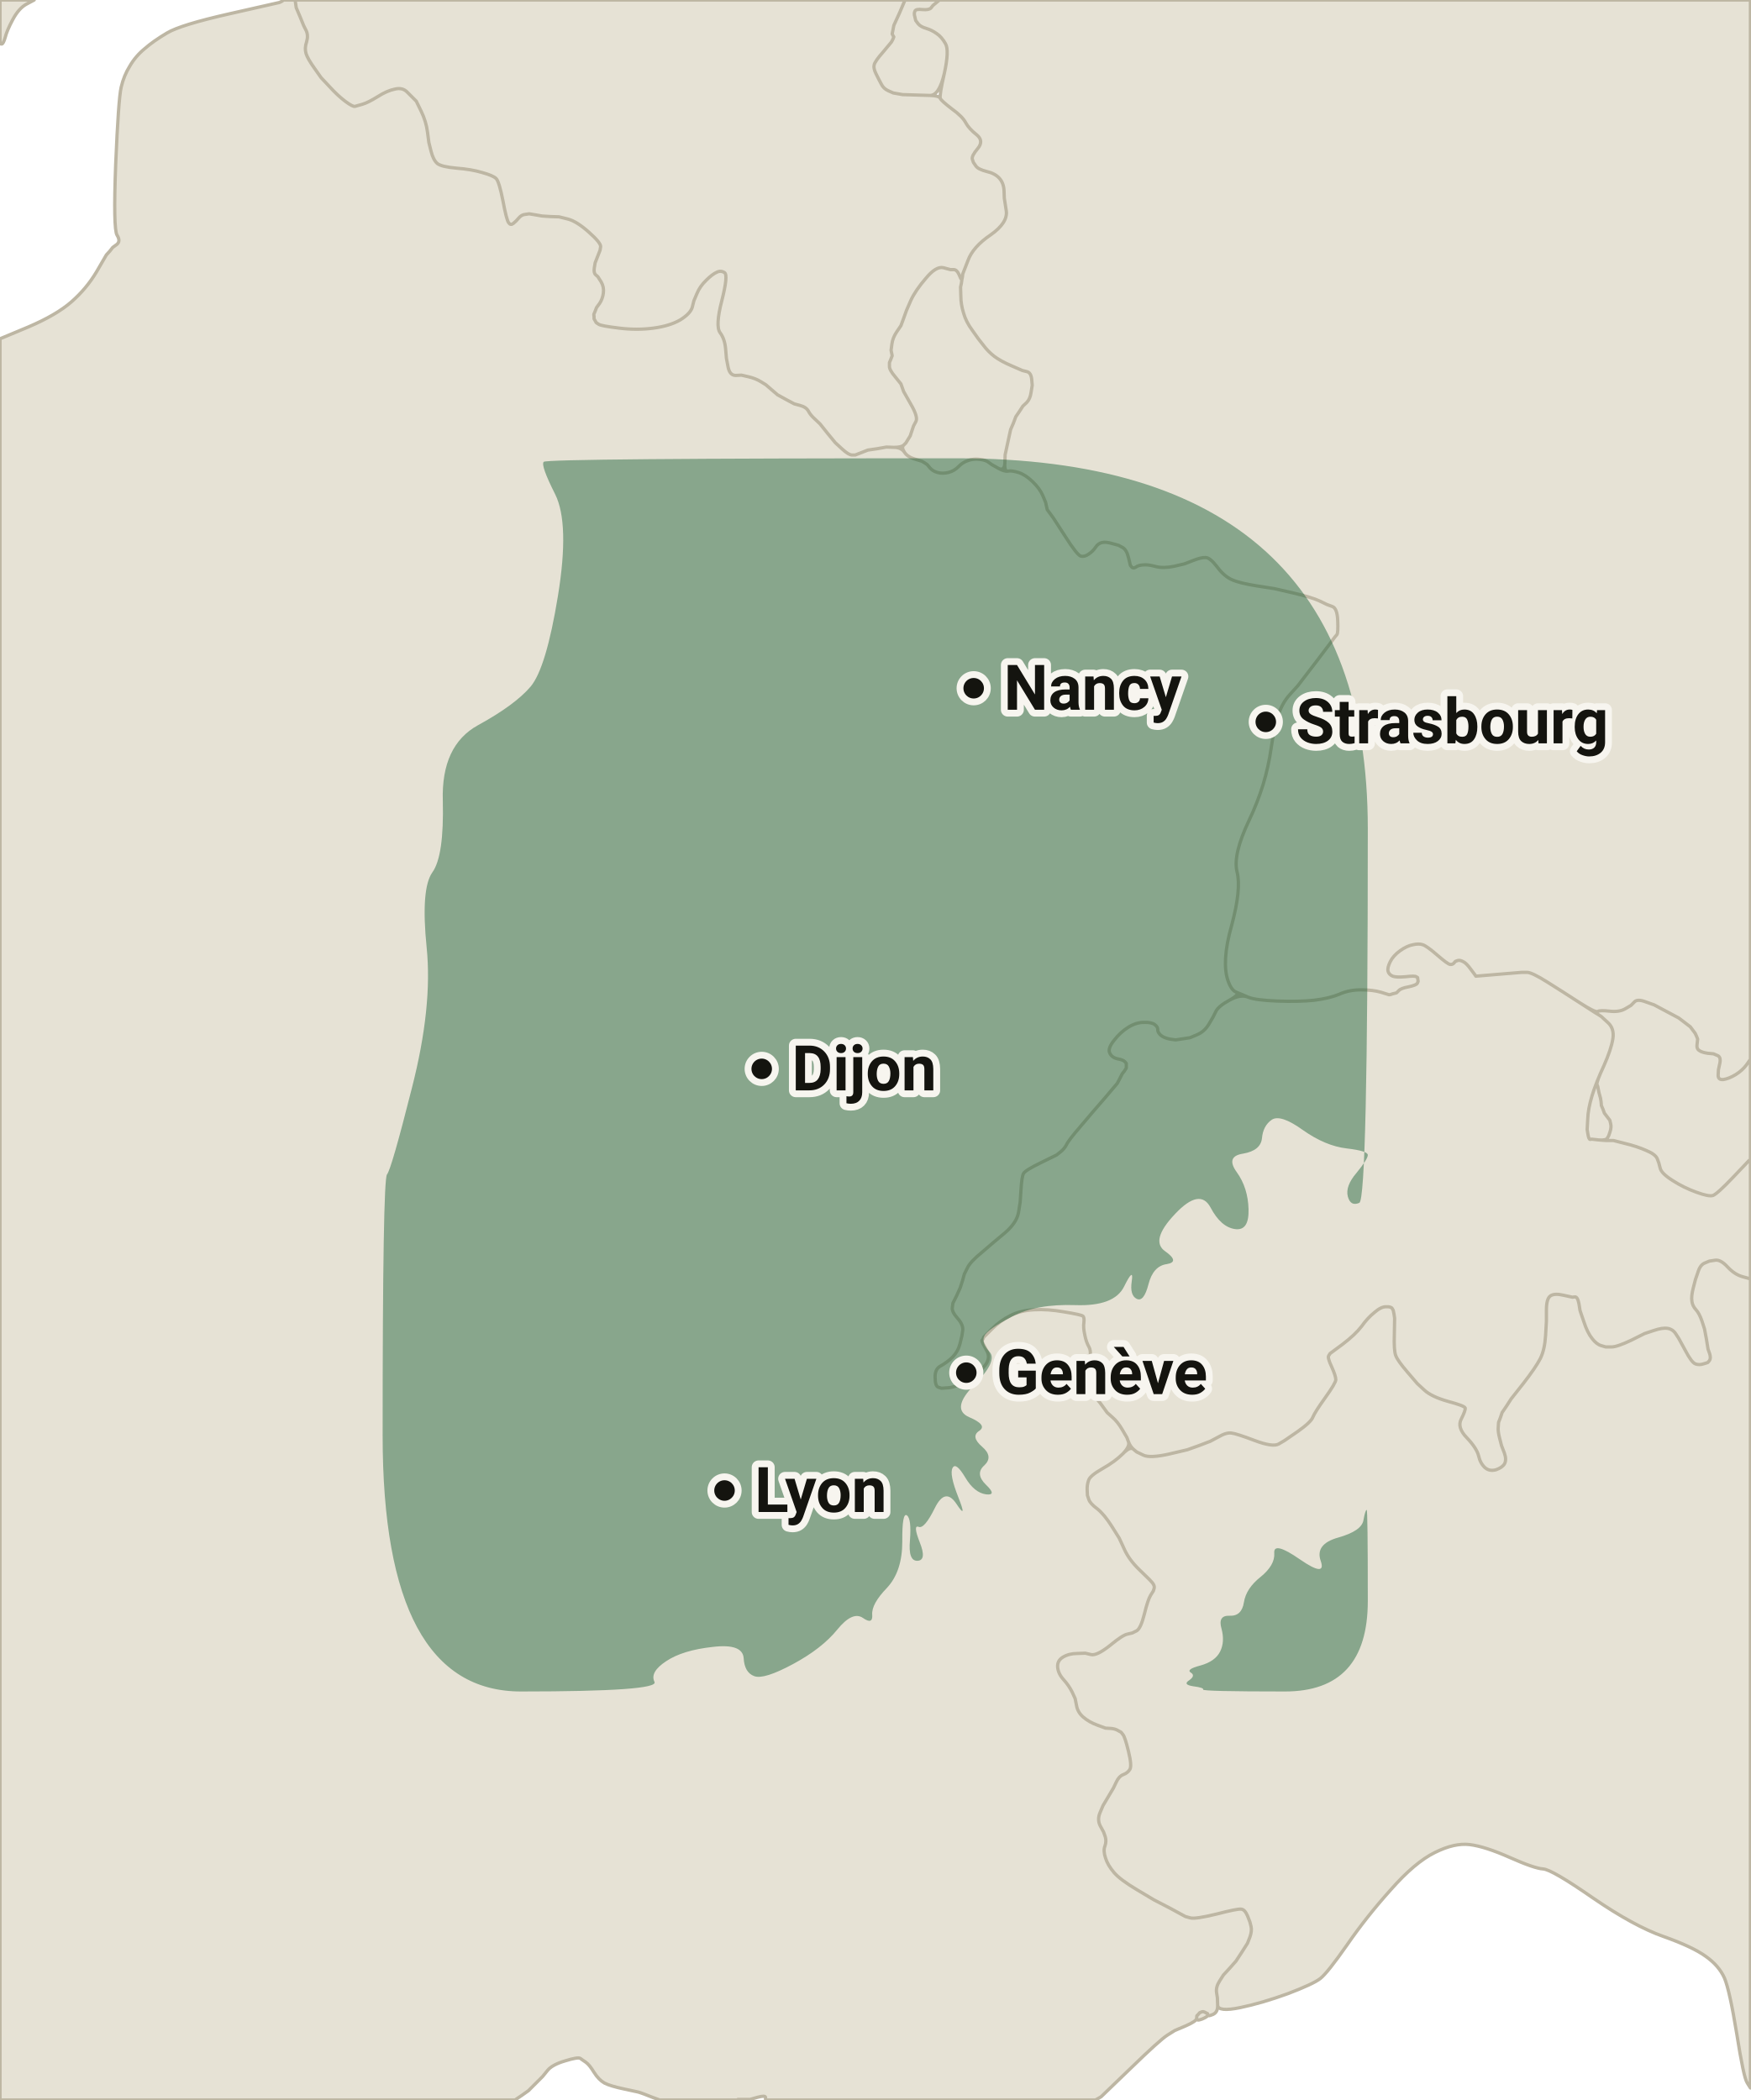
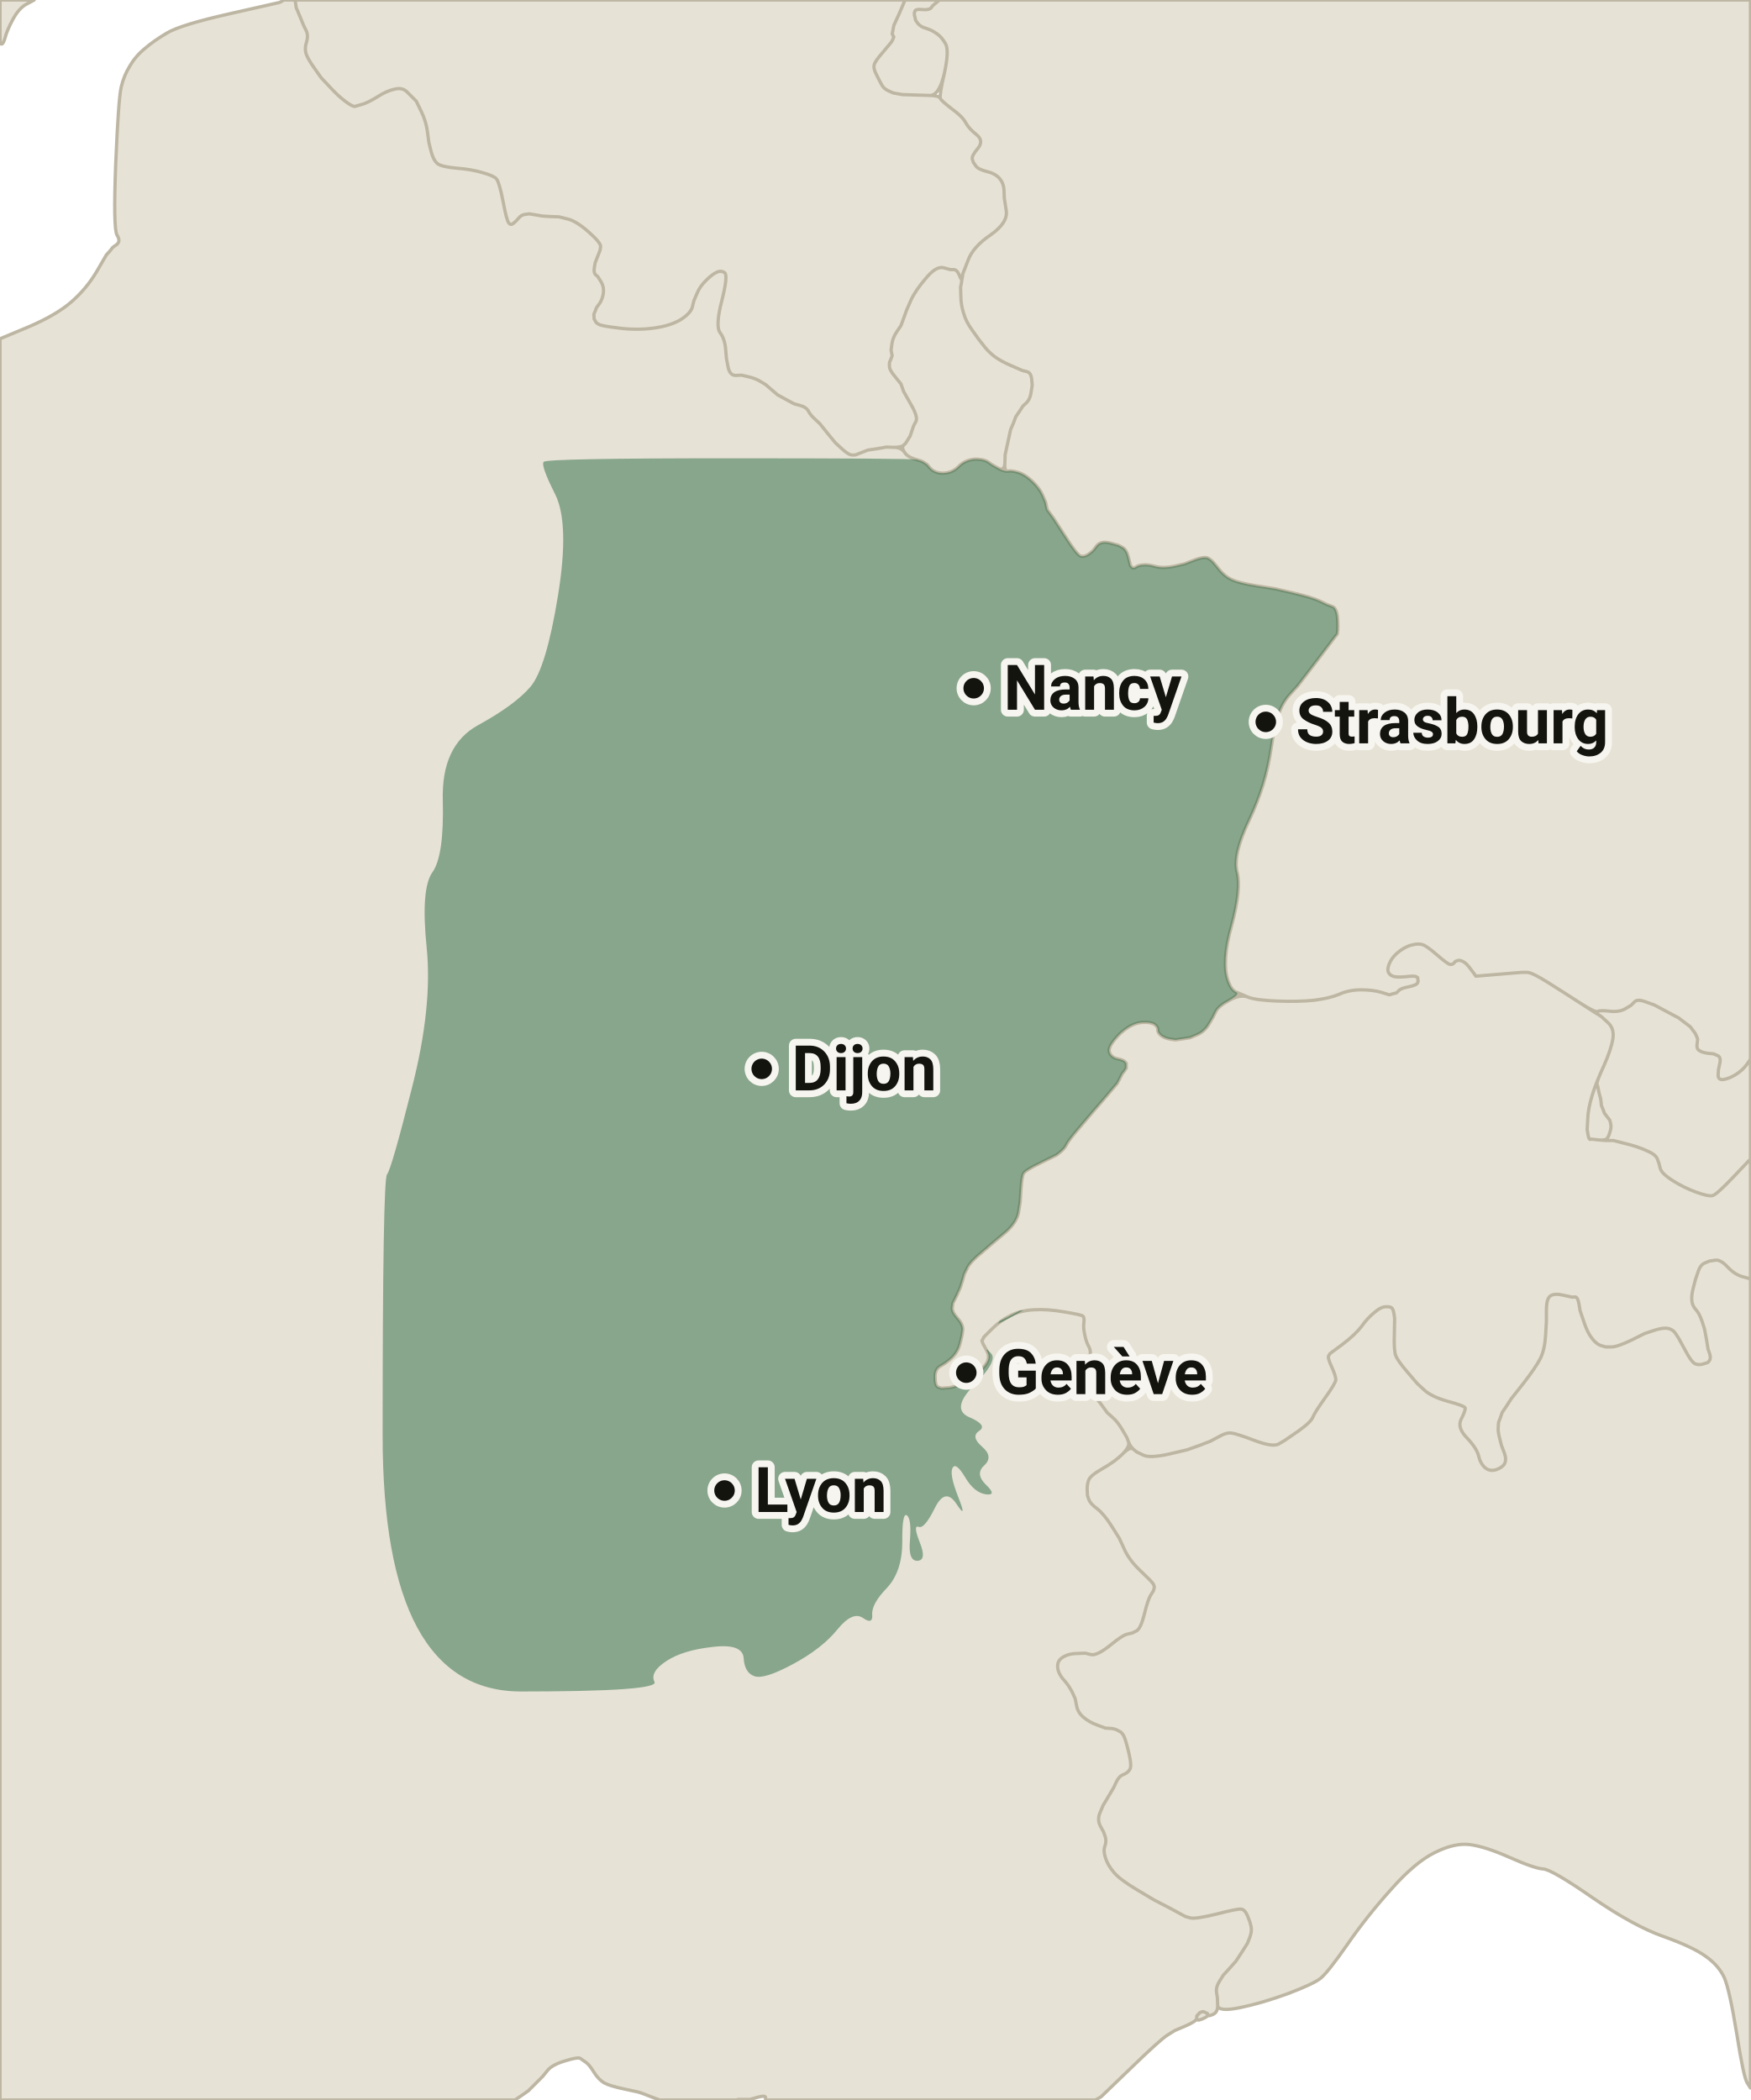
<svg xmlns="http://www.w3.org/2000/svg" viewBox="0 0 640 768" width="640" height="768" role="img">
  <style>
  .land { fill: #e6e2d5; stroke: #bdb6a3; stroke-width: 1.2; stroke-linejoin: round; }
  .admin { fill: none; stroke: #cfcabb; stroke-width: 1; stroke-linejoin: round; }
  /* **No stroke, on purpose.** A region is often a dozen Level III ecoregions,
     drawn as one path with a subpath each, so any stroke outlines every
     *internal* seam as boldly as the region's own edge — the Mid-Atlantic, at
     fifteen of them, read as a shattered windscreen. And those seams answer no
     question a reader has: the caption already names the ecoregions in words,
     and which of them a garden sits in changes nothing about what to plant. The
     region is one shape, so it is drawn as one shape. Because every ring is a
     subpath of a single path, fill-opacity composites once for the whole
     union - touching polygons leave no seam at all. */
  .cover { fill: #175e33; fill-opacity: 0.45; }
  .cover-box { fill: #175e33; fill-opacity: 0.26; stroke: #0d3d20; stroke-width: 2;
               stroke-dasharray: 9 7; stroke-linejoin: round; }
  .pin { fill: #14140f; stroke: #f7f5ef; stroke-width: 2.5; }
  .pin-label { font: 600 23px system-ui, -apple-system, "Segoe UI", Roboto, sans-serif;
               fill: #14140f; stroke: #f7f5ef; stroke-width: 5; paint-order: stroke;
               stroke-linejoin: round; dominant-baseline: central; }
+   /* A part of the region, not a town: italic, in the region's own green and
+      with no dot, so it can't be read as one more city on the map. */
+   .area-label { font: italic 600 19px system-ui, -apple-system, "Segoe UI", Roboto, sans-serif;
+                 fill: #0d3d20; stroke: #f7f5ef; stroke-width: 4; paint-order: stroke;
+                 stroke-linejoin: round; dominant-baseline: central; letter-spacing: 0.4px; }
  @media (prefers-color-scheme: dark) {
    .land { fill: #2e3325; stroke: #545d43; }
    .admin { stroke: #434b36; }
    .cover { fill: #7ec894; fill-opacity: 0.42; }
    .cover-box { fill: #7ec894; fill-opacity: 0.22; stroke: #b9e6c6; }
    .pin { fill: #f2f1e8; stroke: #14160f; }
    .pin-label { fill: #f2f1e8; stroke: #14160f; }
+     .area-label { fill: #b9e6c6; stroke: #14160f; }
  }
</style>
  <path class="land" fill-rule="evenodd" d="M0 8L0 0L6.3 0L12.5 0L9.7 1.5Q6.9 3 4.7 7.1Q2.5 11.2 1.9 13.7Q1.2 16.1 0.6 16.1L0 16L0 8ZM577.4 366.6L583.3 370.4L584.3 371L585.4 371.7L587.8 373.9Q590.3 376.1 589.7 379.9Q589.1 383.7 586.4 389.8Q583.6 395.8 582.1 400.7Q580.6 405.6 580.5 409.4L580.3 413.1L580.6 414.9Q580.9 416.7 581.4 416.7L581.9 416.6L584.6 416.9L587.2 417.1L588.6 417.1L589.9 417.1L594.2 418.2Q598.4 419.2 601.8 420.7Q605.2 422.1 605.9 423.7L606.5 425.3L607 427.2Q607.4 429.1 611.5 431.7Q615.5 434.3 620.2 436Q624.8 437.7 626.3 437.2Q627.9 436.6 633.7 430.5L639.5 424.4L639.8 424.5L640 424.6L640 446.2L640 467.7L637.1 466.9Q634.2 466.1 631.6 463.3Q629 460.5 627 460.9L625 461.2L623.3 461.9Q621.6 462.6 620.8 465.3L619.9 467.9L619.1 471Q618.3 474.1 618.6 475.9Q618.8 477.6 620.1 479Q621.3 480.3 622.3 483.2L623.2 486L623.9 489.7L624.5 493.4L625.1 495.1Q625.6 496.8 625 497.6L624.4 498.3L622.8 498.8Q621.2 499.3 619.9 498.8Q618.5 498.3 616.2 493.9L613.8 489.5L612.7 487.8Q611.6 486.1 609.7 485.8Q607.8 485.5 604.6 486.6L601.3 487.7L596.3 490.2Q591.2 492.6 589.2 492.6L587.1 492.6L585.4 492.1Q583.7 491.6 582.1 489.5Q580.4 487.4 579.1 483.4L577.7 479.3L577.3 476.8Q576.8 474.2 575.8 474.3L574.9 474.4L571.7 473.7Q568.4 472.9 566.9 473.9Q565.4 474.9 565.4 479.1L565.4 483.2L565.1 488.4Q564.8 493.5 563.2 496.8Q561.5 500.1 557 505.9L552.5 511.6L550.9 514.1L549.2 516.6L548.6 518.4L547.9 520.2L547.8 521.8Q547.6 523.3 548.3 526L549 528.7L550 531.3Q550.9 533.8 550.1 535.3Q549.3 536.7 547 537.5Q544.6 538.2 542.9 536.7Q541.2 535.1 540.6 532.4Q539.9 529.6 536.3 525.8Q532.6 522 534.3 518.9Q535.9 515.7 535.7 514.9Q535.4 514.1 529.4 512.5Q523.4 510.8 520.8 508.4L518.2 506L514.6 501.8Q510.9 497.5 510.3 495.7Q509.6 493.9 509.8 488L509.9 482.1L509.7 480.7L509.4 479.2L509 478.5Q508.5 477.8 506.7 477.9Q504.9 477.9 502.5 480Q500 482 497.8 485.1Q495.5 488.1 490.9 491.6L486.3 495L485.8 495.8Q485.3 496.5 486.9 499.9Q488.4 503.2 488.4 504.6Q488.3 505.9 484.5 511.2Q480.7 516.5 480 518.3Q479.3 520.1 474.5 523.5L469.7 526.8L467.5 528.1Q465.3 529.3 458.7 526.8Q452.1 524.3 450.3 524.1Q448.4 523.8 445.5 525.5L442.5 527.1L438.3 528.7L434.1 530.2L427.3 531.8Q420.5 533.3 418.1 532.2L415.6 531L414.4 530Q413.2 528.9 412.6 527.3L412 525.7L410.3 522.8Q408.6 519.9 406.7 518.3L404.8 516.6L403.5 514.8L402.1 512.9L400.4 510.9L398.6 508.8L397.5 507.1Q396.3 505.4 397.8 500Q399.3 494.6 398.2 492.7Q397.1 490.8 396.6 488.1Q396 485.4 396.3 483.6Q396.5 481.7 395.9 481.3Q395.3 480.8 389.2 479.8Q383.1 478.7 378 479Q372.9 479.3 369.3 481.2Q365.7 483 362.7 486L359.7 489L359.4 489.7L359 490.3L359.2 490.9L359.4 491.4L360.9 494.2Q362.3 496.9 359.8 499.8Q357.3 502.7 353.5 505Q349.7 507.2 347 507.5L344.2 507.7L343 507.3Q341.9 506.8 341.9 503.7Q341.8 500.6 344 499.5Q346.2 498.3 348.3 496.3Q350.3 494.2 351 491.4L351.7 488.5L352 486.5Q352.2 484.4 350 482Q347.9 479.6 348.2 478.1L348.4 476.6L349.8 473.8L351.1 470.9L351.9 468.4L352.6 465.9L353.7 463.7Q354.7 461.5 359 458L363.2 454.4L367.5 450.8Q371.7 447.2 372.4 443.4L373 439.6L373.3 435Q373.6 430.3 374.2 429.2Q374.8 428 380.6 425.2L386.3 422.4L387.7 421.3Q389.1 420.2 389.9 418.7Q390.6 417.1 395.1 411.9L399.6 406.6L404.1 401.4L408.5 396.2L409.4 394.5L410.3 392.7L411.1 391.7L411.8 390.6L411.8 389.8L411.8 388.9L411.3 388.3Q410.7 387.6 408.5 387.2Q406.4 386.7 405.7 385Q405 383.4 407.3 380.5Q409.6 377.5 412.5 375.7Q415.4 373.9 418.2 373.9Q421 373.8 422.2 374.7Q423.3 375.5 423.3 376.5Q423.2 377.5 424.4 378.6Q425.6 379.6 427.7 380L429.8 380.3L432.5 379.9L435.1 379.5L437.7 378.4Q440.3 377.3 441.9 374.7L443.5 372L444.5 370Q445.4 368 449.5 365.8Q453.6 363.5 456.4 364.7Q459.2 365.8 467 366.1Q474.8 366.4 480.5 365.8Q486.1 365.1 489.7 363.6Q493.2 362 497.6 362Q502 362 505 362.9L507.9 363.8L508.5 363.7L509 363.5L509.8 363.3L510.6 363.1L511.4 362.3Q512.2 361.4 515 360.9Q517.8 360.3 518.2 359.6L518.5 358.9L518.4 358.2L518.3 357.5L517.8 357.2Q517.3 356.8 513.9 357.2Q510.5 357.5 509.2 357Q507.8 356.4 507.5 355.2Q507.2 353.9 508.3 351.7Q509.4 349.5 511.9 347.7Q514.4 345.9 516.6 345.5Q518.7 345 520.2 345.5Q521.7 346 525.5 349.3Q529.3 352.6 530.2 352.7Q531.1 352.8 531.6 352.2L532.1 351.6L532.9 351.3Q533.7 351 535 351.7Q536.2 352.3 537.7 354.4L539.2 356.4L539.4 356.7L539.6 357L548 356.3L556.4 355.6L558.3 355.6Q560.1 355.6 565.8 359.2L571.5 362.8L577.4 366.6ZM345.3 26.7Q343.4 35 340 34.9L336.5 34.8L333.3 34.7L330 34.6L328.3 34.3L326.6 34L324.8 33.2Q323 32.4 322.2 30.7L321.3 29L320.3 27Q319.3 25 319.6 23.8Q319.8 22.5 322.9 19L325.9 15.4L326.4 14.5L326.8 13.5L326.5 13L326.2 12.4L326.5 10.9L326.8 9.3L328.9 4.7L330.9 0L337.2 0L343.5 0L342.3 1L341.1 2L340.4 2.9Q339.7 3.7 337.3 3.5Q334.8 3.2 334.5 4.1Q334.1 4.9 334.5 6.2L334.8 7.5L335.7 8.7Q336.6 9.8 338.7 10.4Q340.7 11 342.5 12.3Q344.3 13.5 345.7 16Q347.1 18.4 345.3 26.7ZM441.6 737Q441.6 737.5 439.5 738.4Q437.4 739.2 437.5 738.2L437.6 737.2L438.1 736.7L438.6 736.1L439.3 735.8Q439.9 735.5 440.7 736L441.5 736.4L441.6 737ZM351.5 102.1L351.7 102.2L351.5 103.6L351.2 105L351.3 108.2Q351.3 111.3 352.3 114.5Q353.2 117.7 355.5 120.8L357.7 123.9L359.5 126.2Q361.2 128.5 363.5 130.3Q365.9 132.1 369.9 133.8L373.8 135.5L375.4 135.9Q376.9 136.2 377.2 138.6L377.4 140.9L377 143.4Q376.7 145.8 375.4 147.2L374 148.5L372.7 150.5L371.4 152.4L370.5 154.8L369.5 157.1L368.5 161.7L367.5 166.3L367.4 169.4Q367.2 172.5 364.9 171.2L362.6 169.9L361.5 169.1Q360.3 168.2 358.2 168Q356.1 167.7 354 168.4Q351.9 169.1 350.4 170.7Q348.8 172.3 346.7 172.8Q344.6 173.3 342.8 172.8Q341 172.3 340 171.1L339 169.9L338.1 169.3L337.1 168.7L334.5 167.9Q331.8 167.1 330.7 165.4Q329.5 163.6 330.4 162.8L331.2 162L332 160.7L332.8 159.4L333.4 157.6L334 155.8L334.9 154.1Q335.7 152.4 333 147.8L330.4 143.2L329.9 141.8L329.4 140.4L327.3 137.8Q325.1 135.2 325.2 133.9L325.2 132.6L325.7 131.4L326.2 130.1L326 129.1L325.8 128.1L326.1 125.8Q326.4 123.5 327.9 121.3L329.4 119.1L330.4 116.4L331.4 113.6L333 109.9Q334.7 106.2 338.5 101.8Q342.2 97.3 344.9 97.9L347.5 98.6L348.7 98.6Q349.8 98.6 350.6 100.3L351.3 101.9L351.5 102.1ZM587.7 416.2Q587.2 417.1 584.6 416.9L581.9 416.6L581.4 416.7Q580.9 416.7 580.6 414.9L580.3 413.1L580.5 409.4Q580.6 405.6 582.1 400.7Q583.6 395.8 583.9 396.6L584.2 397.4L584.4 398.5L584.6 399.5L584.9 400.6L585.2 401.7L585.4 403L585.5 404.3L586.1 405.7L586.6 407.1L587.6 408.4L588.6 409.7L588.9 411Q589.2 412.2 588.7 413.8L588.2 415.3L587.7 416.2ZM410.5 531.7Q413.2 528.9 414.4 530L415.6 531L418.1 532.2Q420.5 533.3 427.3 531.8L434.1 530.2L438.3 528.7L442.5 527.1L445.5 525.5Q448.4 523.8 450.3 524.1Q452.1 524.3 458.7 526.8Q465.3 529.3 467.5 528.1L469.7 526.8L474.5 523.5Q479.3 520.1 480 518.3Q480.7 516.5 484.5 511.2Q488.3 505.9 488.4 504.6Q488.4 503.2 486.9 499.9Q485.3 496.5 485.8 495.8L486.3 495L490.9 491.6Q495.5 488.1 497.8 485.1Q500 482 502.5 480Q504.9 477.9 506.7 477.9Q508.5 477.8 509 478.5L509.4 479.2L509.7 480.7L509.9 482.1L509.8 488Q509.6 493.9 510.3 495.7Q510.9 497.5 514.6 501.8L518.2 506L520.8 508.4Q523.4 510.8 529.4 512.5Q535.4 514.1 535.7 514.9Q535.9 515.7 534.3 518.9Q532.6 522 536.3 525.8Q539.9 529.6 540.6 532.4Q541.2 535.1 542.9 536.7Q544.6 538.2 547 537.5Q549.3 536.7 550.1 535.3Q550.9 533.8 550 531.3L549 528.7L548.3 526Q547.6 523.3 547.8 521.8L547.9 520.2L548.6 518.4L549.2 516.6L550.9 514.1L552.5 511.6L557 505.9Q561.5 500.1 563.2 496.8Q564.8 493.5 565.1 488.4L565.4 483.2L565.4 479.1Q565.4 474.9 566.9 473.9Q568.4 472.9 571.7 473.7L574.9 474.4L575.8 474.3Q576.8 474.2 577.3 476.8L577.7 479.3L579.1 483.4Q580.4 487.4 582.1 489.5Q583.7 491.6 585.4 492.1L587.1 492.6L589.2 492.6Q591.2 492.6 596.3 490.2L601.3 487.7L604.6 486.6Q607.8 485.5 609.7 485.8Q611.6 486.1 612.7 487.8L613.8 489.5L616.2 493.9Q618.5 498.3 619.9 498.8Q621.2 499.3 622.8 498.8L624.4 498.3L625 497.6Q625.6 496.8 625.1 495.1L624.5 493.4L623.9 489.7L623.2 486L622.3 483.2Q621.3 480.3 620.1 479Q618.8 477.6 618.6 475.9Q618.3 474.1 619.1 471L619.9 467.9L620.8 465.3Q621.6 462.6 623.3 461.9L625 461.2L627 460.9Q629 460.5 631.6 463.3Q634.2 466.1 637.1 466.9L640 467.7L640 615.7L640 763.6L638.8 761.7Q637.5 759.7 635 743.8Q632.4 727.9 630.5 723.4Q628.5 718.9 623.7 715.5Q618.9 712 608.2 708.2Q597.4 704.4 582.4 694.1Q567.4 683.7 564.2 683.5Q561 683.3 552 679.3Q543 675.3 537.4 674.6Q531.8 673.9 524.6 677.5Q517.3 681.1 508.5 691.1Q499.6 701 492.5 711.3Q485.3 721.6 482.7 723.6Q480.1 725.6 470.9 729.1Q461.6 732.5 453.5 734.2Q445.3 735.9 445.2 733.3L445.1 730.6L444.8 728.7Q444.5 726.7 445.9 724.5L447.3 722.3L449.6 719.8L451.9 717.2L454 714L456.1 710.7L457 708.4Q457.8 706.1 457.4 704.5L457 702.9L456.1 700.6Q455.1 698.3 453.8 698.2Q452.5 698 444.8 700Q437 701.9 435.2 701.4L433.4 700.9L427.7 697.8L421.9 694.8L415.7 691.1Q409.5 687.4 407.3 684.8Q405 682.1 404.2 679.5Q403.3 676.8 404 675.1Q404.6 673.3 404.1 671.7L403.5 670L402.3 667.8Q401.1 665.5 402.2 662.9L403.3 660.3L405.2 657.1L407.1 653.9L408.1 651.8Q409.1 649.6 410.7 649Q412.3 648.4 413.1 647.1Q413.9 645.8 412.6 640.5Q411.3 635.2 410.6 634.4L409.9 633.5L408.8 632.9Q407.7 632.2 406 632.1L404.2 632L401.2 630.9Q398.2 629.8 396.1 628Q394 626.2 393.6 623.7L393.1 621.2L392 618.8Q390.8 616.4 388.9 614.3Q386.9 612.1 386.7 609.7Q386.5 607.3 388.7 606Q390.9 604.7 393.9 604.7L396.8 604.6L398.9 605.1Q401 605.6 405.8 601.8Q410.5 597.9 412.3 597.6L414 597.2L415.6 596.4Q417.1 595.5 418.4 590.3Q419.7 585 420.7 583.4L421.7 581.8L422 580.8Q422.2 579.9 421.3 578.8L420.3 577.7L416.5 574Q412.7 570.3 411 566.4L409.2 562.5L406.5 558.2Q403.7 553.8 401.2 551.8Q398.6 549.9 398.1 548.4L397.6 546.9L397.5 545Q397.4 543.1 398 541.4Q398.5 539.7 403.1 537.1Q407.7 534.5 410.5 531.7ZM584.2 369.9Q583.3 370.4 577.4 366.6L571.5 362.8L565.8 359.2Q560.1 355.6 558.3 355.6L556.4 355.6L548 356.3L539.6 357L539.4 356.7L539.2 356.4L537.7 354.4Q536.2 352.3 535 351.7Q533.7 351 532.9 351.3L532.1 351.6L531.6 352.2Q531.1 352.8 530.2 352.7Q529.3 352.6 525.5 349.3Q521.7 346 520.2 345.5Q518.7 345 516.6 345.5Q514.4 345.9 511.9 347.7Q509.4 349.5 508.3 351.7Q507.2 353.9 507.5 355.2Q507.8 356.4 509.2 357Q510.5 357.5 513.9 357.2Q517.3 356.8 517.8 357.2L518.3 357.5L518.4 358.2L518.5 358.9L518.2 359.6Q517.8 360.3 515 360.9Q512.2 361.4 511.4 362.3L510.6 363.1L509.8 363.3L509 363.5L508.5 363.7L507.9 363.8L505 362.9Q502 362 497.6 362Q493.2 362 489.7 363.6Q486.1 365.1 480.5 365.8Q474.8 366.4 467 366.1Q459.2 365.8 456.4 364.7L453.6 363.5L451.9 362.8Q450.2 362.1 449 358.7Q447.8 355.3 448.1 350.3Q448.4 345.2 450.3 338.5Q452.1 331.8 452.6 326.9Q453.1 322 452.3 318.9Q451.5 315.7 452.6 311Q453.7 306.3 456.7 300Q459.7 293.7 461.8 287Q463.8 280.4 464.8 273.4Q465.8 266.4 467.3 261.8Q468.7 257.2 471.6 254L474.5 250.8L481.4 241.8L488.2 232.8L488.8 232.1Q489.3 231.4 489.1 226.9Q488.9 222.4 487.1 221.8L485.2 221.1L482.5 219.8Q479.8 218.5 473 216.9L466.1 215.3L459.7 214.3Q453.3 213.3 450.4 212Q447.5 210.7 445 207.3Q442.4 203.9 440.8 203.9Q439.2 203.8 436.2 205L433.1 206.2L429.3 207.1Q425.4 207.9 422.6 207.2Q419.7 206.4 418 206.6Q416.2 206.7 415.3 207.4Q414.3 208 413.8 207.4L413.3 206.8L412.6 203.9Q411.9 201 410.4 200.2L408.9 199.4L406.7 198.8Q404.4 198.1 403 198.4Q401.5 198.7 400.6 200.1Q399.6 201.6 398.1 202.6Q396.6 203.7 395.2 203.4Q393.8 203 389.5 196.2L385.1 189.4L384 187.9L382.9 186.4L382.6 185.1L382.3 183.7L381.2 181.1Q380.1 178.6 377.5 176.1Q374.9 173.6 372.4 172.8Q369.8 172 368.5 172.3Q367.2 172.5 367.4 169.4L367.5 166.3L368.5 161.7L369.5 157.1L370.5 154.8L371.4 152.4L372.7 150.5L374 148.5L375.4 147.2Q376.7 145.8 377 143.4L377.4 140.9L377.2 138.6Q376.9 136.2 375.4 135.9L373.8 135.5L369.9 133.8Q365.9 132.1 363.5 130.3Q361.2 128.5 359.5 126.2L357.7 123.9L355.5 120.8Q353.2 117.7 352.3 114.5Q351.3 111.3 351.3 108.2L351.2 105L351.5 103.6L351.7 102.2L351.9 101.2L352 100.2L353.9 95.3Q355.7 90.3 362.2 85.9Q368.6 81.4 367.9 77L367.2 72.5L367.1 69.8Q367 67 365.4 65.2Q363.8 63.4 360.7 62.7Q357.6 61.9 356.8 60.7L355.9 59.4L355.5 58.2Q355.2 57 357.5 54.3Q359.8 51.5 357.1 49.3Q354.3 47.1 353.1 44.9Q351.9 42.6 348 39.8Q344.2 36.9 343.8 36Q343.4 35 345.3 26.7Q347.1 18.4 345.7 16Q344.3 13.5 342.5 12.3Q340.7 11 338.7 10.4Q336.6 9.8 335.7 8.7L334.8 7.5L334.5 6.2Q334.1 4.9 334.5 4.1Q334.8 3.2 337.3 3.5Q339.7 3.7 340.4 2.9L341.1 2L342.3 1L343.5 0L491.8 0L640 0L640 193.7L640 387.4L638.5 389.5Q637 391.5 634.6 393Q632.1 394.5 630.1 394.8Q628.1 395 628.2 393.1L628.3 391.2L628.8 388.9Q629.3 386.5 627.9 386L626.5 385.4L624.4 385.2Q622.3 384.9 621.3 384.2Q620.2 383.5 620.5 381.8L620.7 380L620.3 379L619.8 377.9L618.9 376.7L618 375.5L615.9 373.9L613.8 372.3L609.3 369.9L604.8 367.5L601.7 366.4Q598.6 365.2 597.5 366.5L596.3 367.7L594.1 369Q591.9 370.2 588.5 369.8Q585 369.4 584.2 369.9ZM451.9 362.8Q453.6 363.5 449.5 365.8Q445.4 368 444.5 370L443.5 372L441.9 374.7Q440.3 377.3 437.7 378.4L435.1 379.5L432.5 379.9L429.8 380.3L427.7 380Q425.6 379.6 424.4 378.6Q423.2 377.5 423.3 376.5Q423.3 375.5 422.2 374.7Q421 373.8 418.2 373.9Q415.4 373.9 412.5 375.7Q409.6 377.5 407.3 380.5Q405 383.4 405.7 385Q406.4 386.7 408.5 387.2Q410.7 387.6 411.3 388.3L411.8 388.9L411.8 389.8L411.8 390.6L411.1 391.7L410.3 392.7L409.4 394.5L408.5 396.2L404.1 401.4L399.6 406.6L395.1 411.9Q390.6 417.1 389.9 418.7Q389.1 420.2 387.7 421.3L386.3 422.4L380.6 425.2Q374.8 428 374.2 429.2Q373.6 430.3 373.3 435L373 439.6L372.4 443.4Q371.7 447.2 367.5 450.8L363.2 454.4L359 458Q354.7 461.5 353.7 463.7L352.6 465.9L351.9 468.4L351.1 470.9L349.8 473.8L348.4 476.6L348.2 478.1Q347.9 479.6 350 482Q352.2 484.4 352 486.5L351.7 488.5L351 491.4Q350.3 494.2 348.3 496.3Q346.2 498.3 344 499.5Q341.8 500.6 341.9 503.7Q341.9 506.8 343 507.3L344.2 507.7L347 507.5Q349.7 507.2 353.5 505Q357.3 502.7 359.8 499.8Q362.3 496.9 360.9 494.2L359.4 491.4L359.2 490.9L359 490.3L359.4 489.7L359.7 489L362.7 486Q365.7 483 369.3 481.2Q372.9 479.3 378 479Q383.1 478.7 389.2 479.8Q395.3 480.8 395.9 481.3Q396.5 481.7 396.3 483.6Q396 485.4 396.6 488.1Q397.1 490.8 398.2 492.7Q399.3 494.6 397.8 500Q396.3 505.4 397.5 507.1L398.6 508.8L400.4 510.9L402.1 512.9L403.5 514.8L404.8 516.6L406.7 518.3Q408.6 519.9 410.3 522.8L412 525.7L412.6 527.3Q413.2 528.9 410.5 531.7Q407.7 534.5 403.1 537.1Q398.5 539.7 398 541.4Q397.4 543.1 397.5 545L397.6 546.9L398.1 548.4Q398.6 549.9 401.2 551.8Q403.7 553.8 406.5 558.2L409.2 562.5L411 566.4Q412.7 570.3 416.5 574L420.3 577.7L421.3 578.8Q422.2 579.9 422 580.8L421.7 581.8L420.7 583.4Q419.7 585 418.4 590.3Q417.1 595.5 415.6 596.4L414 597.2L412.3 597.6Q410.5 597.9 405.8 601.8Q401 605.6 398.9 605.1L396.8 604.6L393.9 604.7Q390.9 604.7 388.7 606Q386.5 607.3 386.7 609.7Q386.9 612.1 388.9 614.3Q390.8 616.4 392 618.8L393.1 621.2L393.6 623.7Q394 626.2 396.1 628Q398.2 629.8 401.2 630.9L404.2 632L406 632.1Q407.7 632.2 408.8 632.9L409.9 633.5L410.6 634.4Q411.3 635.2 412.6 640.5Q413.9 645.8 413.1 647.1Q412.3 648.4 410.7 649Q409.1 649.6 408.1 651.8L407.1 653.9L405.2 657.1L403.3 660.3L402.2 662.9Q401.1 665.5 402.3 667.8L403.5 670L404.1 671.7Q404.6 673.3 404 675.1Q403.3 676.8 404.2 679.5Q405 682.1 407.3 684.8Q409.5 687.4 415.7 691.1L421.9 694.8L427.7 697.8L433.4 700.9L435.2 701.4Q437 701.9 444.8 700Q452.5 698 453.8 698.2Q455.1 698.3 456.1 700.6L457 702.9L457.4 704.5Q457.8 706.1 457 708.4L456.1 710.7L454 714L451.9 717.2L449.6 719.8L447.3 722.3L445.9 724.5Q444.5 726.7 444.8 728.7L445.1 730.6L445.2 733.3Q445.3 735.9 443.5 736.7Q441.6 737.5 441.6 737L441.5 736.4L440.7 736Q439.9 735.5 439.3 735.8L438.6 736.1L438.1 736.7L437.6 737.2L437.5 738.2Q437.4 739.2 433.5 740.9L429.5 742.6L426.8 744.3Q424.1 746 413.4 756.4L402.6 766.8L401.6 767.4L400.5 768L340.2 768L279.9 768L279.9 767.1Q279.9 766.2 277 767L274.2 767.8L272 767.8L269.8 767.8L269.7 767.9L269.5 768L255.4 768L241.2 768L238.5 767L235.7 765.9L234.6 765.5L233.4 765.1L228.3 764Q223.1 762.9 221 761.8Q218.9 760.6 217.2 757.9Q215.5 755.1 214.2 754.2L212.9 753.3L212.2 752.8Q211.4 752.2 206.6 753.7Q201.8 755.1 200.1 757.3L198.4 759.4L195.8 762L193.2 764.6L190.8 766.3L188.3 768L94.2 768L0 768L0 446L0 123.9L10.3 119.6Q20.6 115.2 26.1 110.4Q31.6 105.6 35.3 99.4L38.9 93.2L40.1 91.9L41.2 90.5L42.7 89.4Q44.2 88.2 42.8 86Q41.4 83.8 42.3 60Q43.3 36.2 44.3 31.9Q45.3 27.6 47.5 24.1Q49.6 20.5 52.9 17.8Q56.1 15 61 12.1Q65.9 9.1 84.1 5L102.2 0.9L103 0.5L103.7 0L105.8 0L107.9 0L108.1 1.4L108.3 2.8L109.7 6.1L111 9.3L111.9 11.1Q112.8 12.9 112.1 15.3Q111.3 17.6 111.9 19.6Q112.5 21.5 115 25L117.4 28.4L120.5 31.7Q123.5 35 126.3 37.1Q129 39.1 129.8 38.9L130.5 38.7L132.6 38.1Q134.6 37.5 138 35.4Q141.4 33.2 144.3 32.6Q147.1 31.9 148.8 33.6L150.4 35.2L151.3 36.1L152.2 37L154 40.7Q155.8 44.4 156.3 48.3L156.8 52.1L157.6 55.3Q158.4 58.5 159.9 59.8Q161.4 61 166.9 61.5Q172.3 61.9 176.3 63.1Q180.3 64.2 181.4 65.3Q182.5 66.4 183.9 73.5Q185.2 80.5 186 81.5Q186.7 82.5 187.7 81.7L188.7 80.8L189.7 79.7Q190.7 78.5 192.1 78.4L193.5 78.2L195.9 78.6L198.2 79L201.3 79.2L204.4 79.3L207.6 80.1Q210.8 80.9 215.3 84.9Q219.7 88.8 219.6 90.2L219.4 91.5L218.5 93.8L217.6 96.1L217.3 97.9Q217 99.8 217.8 100.5L218.6 101.2L219.8 103.1Q220.9 105 220.6 107.2Q220.3 109.4 219.2 111L218.1 112.5L217.6 113.8L217.1 115L217.2 115.8L217.2 116.6L217.6 117.3L218 118L218.9 118.6Q219.8 119.2 226.4 120Q232.9 120.8 238.9 120Q244.9 119.2 248.7 117Q252.4 114.7 253.1 112.4L253.7 110L254.8 107.4Q255.9 104.7 258.2 102.5Q260.4 100.3 262 99.6Q263.5 98.8 264.9 99.7Q266.3 100.6 263.9 110Q261.5 119.3 263.3 121.7Q265 124 265.3 127.6L265.6 131.1L266.2 134.2Q266.8 137.3 269 137.3L271.1 137.2L273.7 137.8Q276.3 138.4 278.2 139.6L280 140.7L282.2 142.6L284.3 144.4L287.4 146.1L290.4 147.7L292.6 148.3Q294.8 148.9 295.6 150.4Q296.3 151.8 298.1 153.4L299.8 155L302.6 158.5L305.4 161.9L307.9 164.2Q310.3 166.4 311.5 166.4L312.7 166.4L315 165.5L317.3 164.6L320.7 164.1L324.1 163.5L326.8 163.6Q329.5 163.6 330.7 165.4Q331.8 167.1 334.5 167.9L337.1 168.7L338.1 169.3L339 169.9L340 171.1Q341 172.3 342.8 172.8Q344.6 173.3 346.7 172.8Q348.8 172.3 350.4 170.7Q351.9 169.1 354 168.4Q356.1 167.7 358.2 168Q360.3 168.2 361.5 169.1L362.6 169.9L364.9 171.2Q367.2 172.5 368.5 172.3Q369.8 172 372.4 172.8Q374.9 173.6 377.5 176.1Q380.1 178.6 381.2 181.1L382.3 183.7L382.6 185.1L382.9 186.4L384 187.9L385.1 189.4L389.5 196.2Q393.8 203 395.2 203.4Q396.6 203.7 398.1 202.6Q399.6 201.6 400.6 200.1Q401.5 198.7 403 198.4Q404.4 198.1 406.7 198.8L408.9 199.4L410.4 200.2Q411.9 201 412.6 203.9L413.3 206.8L413.8 207.4Q414.3 208 415.3 207.4Q416.2 206.7 418 206.6Q419.7 206.4 422.6 207.2Q425.4 207.9 429.3 207.1L433.1 206.2L436.2 205Q439.2 203.8 440.8 203.9Q442.4 203.9 445 207.3Q447.5 210.7 450.4 212Q453.3 213.3 459.7 214.3L466.1 215.3L473 216.9Q479.8 218.5 482.5 219.8L485.2 221.1L487.1 221.8Q488.9 222.4 489.1 226.9Q489.3 231.4 488.8 232.1L488.2 232.8L481.4 241.8L474.5 250.8L471.6 254Q468.7 257.2 467.3 261.8Q465.8 266.4 464.8 273.4Q463.8 280.4 461.8 287Q459.7 293.7 456.7 300Q453.7 306.3 452.6 311Q451.5 315.7 452.3 318.9Q453.1 322 452.6 326.9Q452.1 331.8 450.3 338.5Q448.4 345.2 448.1 350.3Q447.8 355.3 449 358.7Q450.2 362.1 451.9 362.8ZM219.4 0L330.9 0L328.9 4.7L326.8 9.3L326.5 10.9L326.2 12.4L326.5 13L326.8 13.5L326.4 14.5L325.9 15.4L322.9 19Q319.8 22.5 319.6 23.8Q319.3 25 320.3 27L321.3 29L322.2 30.7Q323 32.4 324.8 33.2L326.6 34L328.3 34.3L330 34.6L333.3 34.7L336.5 34.8L340 34.9Q343.4 35 343.8 36Q344.2 36.9 348 39.8Q351.9 42.6 353.1 44.9Q354.3 47.1 357.1 49.3Q359.8 51.5 357.5 54.3Q355.2 57 355.5 58.2L355.9 59.4L356.8 60.7Q357.6 61.9 360.7 62.7Q363.8 63.4 365.4 65.2Q367 67 367.1 69.8L367.2 72.5L367.9 77Q368.6 81.4 362.2 85.9Q355.7 90.3 353.9 95.3L352 100.2L351.9 101.2L351.7 102.2L351.5 102.1L351.3 101.9L350.6 100.3Q349.8 98.6 348.7 98.6L347.5 98.6L344.9 97.9Q342.2 97.3 338.5 101.8Q334.7 106.2 333 109.9L331.4 113.6L330.4 116.4L329.4 119.1L327.9 121.3Q326.4 123.5 326.1 125.8L325.8 128.1L326 129.1L326.2 130.1L325.7 131.4L325.2 132.6L325.2 133.9Q325.1 135.2 327.3 137.8L329.4 140.4L329.9 141.8L330.4 143.2L333 147.8Q335.7 152.4 334.9 154.1L334 155.8L333.4 157.6L332.8 159.4L332 160.7L331.2 162L330.4 162.8Q329.5 163.6 326.8 163.6L324.1 163.5L320.7 164.1L317.3 164.6L315 165.5L312.7 166.4L311.5 166.4Q310.3 166.4 307.9 164.2L305.4 161.9L302.6 158.5L299.8 155L298.1 153.4Q296.3 151.8 295.6 150.4Q294.8 148.9 292.6 148.3L290.4 147.7L287.4 146.1L284.3 144.4L282.2 142.6L280 140.7L278.2 139.6Q276.3 138.4 273.7 137.8L271.1 137.2L269 137.3Q266.8 137.3 266.2 134.2L265.6 131.1L265.3 127.6Q265 124 263.3 121.7Q261.5 119.3 263.9 110Q266.3 100.6 264.9 99.7Q263.5 98.8 262 99.6Q260.4 100.3 258.2 102.5Q255.9 104.7 254.8 107.4L253.7 110L253.1 112.4Q252.4 114.7 248.7 117Q244.9 119.2 238.9 120Q232.9 120.8 226.4 120Q219.8 119.2 218.9 118.6L218 118L217.6 117.3L217.2 116.6L217.2 115.8L217.1 115L217.6 113.8L218.1 112.5L219.2 111Q220.3 109.4 220.6 107.2Q220.9 105 219.8 103.1L218.6 101.2L217.8 100.5Q217 99.8 217.3 97.9L217.6 96.1L218.5 93.8L219.4 91.5L219.6 90.2Q219.7 88.8 215.3 84.9Q210.8 80.9 207.6 80.1L204.4 79.3L201.3 79.2L198.2 79L195.9 78.6L193.5 78.2L192.1 78.4Q190.7 78.5 189.7 79.7L188.7 80.8L187.7 81.7Q186.7 82.5 186 81.5Q185.2 80.5 183.9 73.5Q182.5 66.4 181.4 65.3Q180.3 64.2 176.3 63.1Q172.3 61.9 166.9 61.5Q161.4 61 159.9 59.8Q158.4 58.5 157.6 55.3L156.8 52.1L156.3 48.3Q155.8 44.4 154 40.7L152.2 37L151.3 36.1L150.4 35.2L148.8 33.6Q147.1 31.9 144.3 32.6Q141.4 33.2 138 35.4Q134.6 37.5 132.6 38.1L130.5 38.7L129.8 38.9Q129 39.1 126.3 37.1Q123.5 35 120.5 31.7L117.4 28.4L115 25Q112.5 21.5 111.9 19.6Q111.3 17.6 112.1 15.3Q112.8 12.9 111.9 11.1L111 9.3L109.7 6.1L108.3 2.8L108.1 1.4L107.9 0L219.4 0ZM583.9 396.6Q583.6 395.8 586.4 389.8Q589.1 383.7 589.7 379.9Q590.3 376.1 587.8 373.9L585.4 371.7L584.3 371Q583.3 370.4 584.2 369.9Q585 369.4 588.5 369.8Q591.9 370.2 594.1 369L596.3 367.7L597.5 366.5Q598.6 365.2 601.7 366.4L604.8 367.5L609.3 369.9L613.8 372.3L615.9 373.9L618 375.5L618.9 376.7L619.8 377.9L620.3 379L620.7 380L620.5 381.8Q620.2 383.5 621.3 384.2Q622.3 384.9 624.4 385.2L626.5 385.4L627.9 386Q629.3 386.5 628.8 388.9L628.3 391.2L628.2 393.1Q628.1 395 630.1 394.8Q632.1 394.5 634.6 393Q637 391.5 638.5 389.5L640 387.4L640 406L640 424.6L639.8 424.5L639.5 424.4L633.7 430.5Q627.9 436.6 626.3 437.2Q624.8 437.7 620.2 436Q615.5 434.3 611.5 431.7Q607.4 429.1 607 427.2L606.5 425.3L605.9 423.7Q605.2 422.1 601.8 420.7Q598.4 419.2 594.2 418.2L589.9 417.1L588.6 417.1Q587.2 417.1 587.7 416.2L588.2 415.3L588.7 413.8Q589.2 412.2 588.9 411L588.6 409.7L587.6 408.4L586.6 407.1L586.1 405.7L585.5 404.3L585.4 403L585.2 401.7L584.9 400.6L584.6 399.5L584.4 398.5L584.2 397.4L583.9 396.6Z" />
-   <path class="cover" fill-rule="evenodd" d="M500.1 303.1Q500.1 167.6 350 167.6Q199.9 167.6 198.8 168.9Q197.6 170.1 203 180.8Q208.3 191.5 204 217.9Q199.7 244.3 194 251.1Q188.3 257.8 174.8 265.2Q161.3 272.6 161.9 292.8Q162.4 313 158.1 319Q153.8 325 156 346.6Q158.2 368.2 150.6 397.9Q143.1 427.6 141.5 429.5Q139.9 431.4 139.9 525Q139.9 618.6 190.5 618.6Q241.1 618.6 239.3 615.1Q237.5 611.5 243.6 607.5Q249.6 603.5 260.6 602.3Q271.5 601 271.9 606.4Q272.2 611.7 275.8 613Q279.3 614.3 289.9 608.6Q300.5 602.9 306.1 596Q311.7 589.1 315.5 591.7Q319.2 594.3 318.9 590.5Q318.6 586.6 324.3 580.7Q329.9 574.7 329.9 563.8Q329.8 552.9 331.6 554.2Q333.3 555.5 332.7 563.3Q332 571 335.5 570.8Q338.9 570.6 336.3 564.1Q333.7 557.5 335.9 558.4Q338 559.2 341.8 551.5Q345.6 543.8 349.7 550Q353.8 556.2 350.4 547.6Q347 539 348.3 536.8Q349.5 534.6 352.9 540.3Q356.2 545.9 360.5 546.5Q364.7 547 360.5 543Q356.4 539 359.9 535.9Q363.3 532.7 359.1 529.1Q354.8 525.4 358 523.3Q361.2 521.2 354.4 518.3Q347.5 515.3 356.2 506.5Q364.9 497.7 361.8 494.4Q358.7 491 359.9 488.6Q361 486.2 370 481.5Q378.9 476.8 393.2 477.3Q407.4 477.8 411 470.5Q414.6 463.2 413.8 468.5Q413 473.7 415.6 475Q418.2 476.3 419.9 469.7Q421.6 463 426.6 462.3Q431.5 461.5 426 457.6Q420.4 453.7 429.6 444Q438.7 434.3 442.6 441.6Q446.4 448.8 451.6 449.5Q456.7 450.2 456.5 442.3Q456.3 434.4 452.2 428.7Q448 422.9 454.5 421.9Q460.9 420.8 461.4 416.3Q461.8 411.7 465 409.5Q468.2 407.4 476.4 413.3Q484.6 419.1 492.4 420Q500.1 420.9 500.1 422.4Q500.1 423.9 496 428.9Q491.8 433.8 492.8 437.6Q493.8 441.3 497 439.9Q500.1 438.5 500.1 303.1ZM469.8 618.6Q500.1 618.6 500.1 585.5Q500.1 552.3 499.7 552.2Q499.2 552.1 498.5 556Q497.8 559.9 489.3 562.3Q480.7 564.7 482.9 570.9Q485 577 475.3 570.3Q465.5 563.5 465.9 568Q466.2 572.4 460.9 576.7Q455.6 580.9 454.8 586Q454 591.1 449.6 590.9Q445.2 590.7 446.6 595.6Q447.9 600.4 446.1 604Q444.3 607.6 438.9 609.1Q433.5 610.5 435.4 611.7Q437.2 612.8 434.8 614.5Q432.3 616.1 436.3 616.7Q440.2 617.2 439.9 617.9Q439.5 618.6 469.8 618.6Z" />
+   <path class="cover" fill-rule="evenodd" d="M139.9 525Q139.9 618.6 190.5 618.6Q241.1 618.6 239.3 615.1Q237.5 611.5 243.6 607.5Q249.6 603.5 260.6 602.3Q271.5 601 271.9 606.4Q272.2 611.7 275.8 613Q279.3 614.3 289.9 608.6Q300.5 602.9 306.1 596Q311.7 589.1 315.5 591.7Q319.2 594.3 318.9 590.5Q318.6 586.6 324.3 580.7Q329.9 574.7 329.9 563.8Q329.8 552.9 331.6 554.2Q333.3 555.5 332.7 563.3Q332 571 335.5 570.8Q338.9 570.6 336.3 564.1Q333.7 557.5 335.9 558.4Q338 559.2 341.8 551.5Q345.6 543.8 349.7 550Q353.8 556.2 350.4 547.6Q347 539 348.3 536.8Q349.5 534.6 352.9 540.3Q356.2 545.9 360.5 546.5Q364.7 547 360.5 543Q356.4 539 359.9 535.9Q363.3 532.7 359.1 529.1Q354.8 525.4 358 523.3Q361.2 521.2 354.4 518.3Q347.5 515.3 356.2 506.5Q364.9 497.7 362.4 495Q359.9 492.3 361.1 494.6Q362.3 496.9 359.8 499.8Q357.3 502.7 353.5 505Q349.7 507.2 347 507.5L344.2 507.7L343 507.3Q341.9 506.8 341.9 503.7Q341.8 500.6 344 499.5Q346.2 498.3 348.3 496.3Q350.3 494.2 351 491.4L351.7 488.5L352 486.5Q352.2 484.4 350 482Q347.9 479.6 348.2 478.1L348.4 476.6L349.8 473.8L351.1 470.9L351.9 468.4L352.6 465.9L353.7 463.7Q354.7 461.5 359 458L363.2 454.4L367.5 450.8Q371.7 447.2 372.4 443.4L373 439.6L373.3 435Q373.6 430.3 374.2 429.2Q374.8 428 380.6 425.2L386.3 422.4L387.7 421.3Q389.1 420.2 389.9 418.7Q390.6 417.1 395.1 411.9L399.6 406.6L404.1 401.4L408.5 396.2L409.4 394.5L410.3 392.7L411.1 391.7L411.8 390.6L411.8 389.8L411.8 388.9L411.3 388.3Q410.7 387.6 408.5 387.2Q406.4 386.7 405.7 385Q405 383.4 407.3 380.5Q409.6 377.5 412.5 375.7Q415.4 373.9 418.2 373.9Q421 373.8 422.2 374.7Q423.3 375.5 423.3 376.5Q423.2 377.5 424.4 378.6Q425.6 379.6 427.7 380L429.8 380.3L432.5 379.9L435.1 379.5L437.7 378.4Q440.3 377.3 441.9 374.7L443.5 372L444.5 370Q445.4 368 449.5 365.8Q453.6 363.5 451.9 362.8Q450.2 362.1 449 358.7Q447.8 355.3 448.1 350.3Q448.4 345.2 450.3 338.5Q452.1 331.8 452.6 326.9Q453.1 322 452.3 318.9Q451.5 315.7 452.6 311Q453.7 306.3 456.7 300Q459.7 293.7 461.8 287Q463.8 280.4 464.8 273.4Q465.8 266.4 467.3 261.8Q468.7 257.2 471.6 254L474.5 250.8L481.4 241.8L488.2 232.8L488.8 232.1Q489.3 231.4 489.1 226.9Q488.9 222.4 487.1 221.8L485.2 221.1L482.5 219.8Q479.8 218.5 473 216.9L466.1 215.3L459.7 214.3Q453.3 213.3 450.4 212Q447.5 210.7 445 207.3Q442.4 203.9 440.8 203.9Q439.2 203.8 436.2 205L433.1 206.2L429.3 207.1Q425.4 207.9 422.6 207.2Q419.7 206.4 418 206.6Q416.2 206.7 415.3 207.4Q414.3 208 413.8 207.4L413.3 206.8L412.6 203.9Q411.9 201 410.4 200.2L408.9 199.4L406.7 198.8Q404.4 198.1 403 198.4Q401.5 198.7 400.6 200.1Q399.6 201.6 398.1 202.6Q396.6 203.7 395.2 203.4Q393.8 203 389.5 196.2L385.1 189.4L384 187.9L382.9 186.4L382.6 185.1L382.3 183.7L381.2 181.1Q380.1 178.6 377.5 176.1Q374.9 173.6 372.4 172.8Q369.8 172 368.5 172.3Q367.2 172.5 364.9 171.2L362.6 169.9L361.5 169.1Q360.3 168.2 358.2 168Q356.1 167.7 354 168.4Q351.9 169.1 350.4 170.7Q348.8 172.3 346.7 172.8Q344.6 173.3 342.8 172.8Q341 172.3 340 171.1L339 169.9L338.1 169.3L337.1 168.7L335.3 168.1Q333.5 167.6 266.7 167.6Q199.9 167.6 198.8 168.9Q197.6 170.1 203 180.8Q208.3 191.5 204 217.9Q199.7 244.3 194 251.1Q188.3 257.8 174.8 265.2Q161.3 272.6 161.9 292.8Q162.4 313 158.1 319Q153.8 325 156 346.6Q158.2 368.2 150.6 397.9Q143.1 427.6 141.5 429.5Q139.9 431.4 139.9 525ZM364.9 483.9Q364 484.7 369.1 482L374.2 479.2L373.5 479.3L372.9 479.3L369.3 481.2L365.7 483L364.9 483.9Z" />
  <circle class="pin" cx="356" cy="251.7" r="5" />
  <text class="pin-label" x="367" y="251.7" text-anchor="start">Nancy</text>
  <circle class="pin" cx="462.8" cy="264" r="5" />
  <text class="pin-label" x="473.8" y="264" text-anchor="start">Strasbourg</text>
  <circle class="pin" cx="278.5" cy="390.9" r="5" />
  <text class="pin-label" x="289.5" y="390.9" text-anchor="start">Dijon</text>
  <circle class="pin" cx="264.9" cy="545.1" r="5" />
  <text class="pin-label" x="275.9" y="545.1" text-anchor="start">Lyon</text>
  <circle class="pin" cx="353.3" cy="502" r="5" />
  <text class="pin-label" x="364.3" y="502" text-anchor="start">Genève</text>
</svg>
